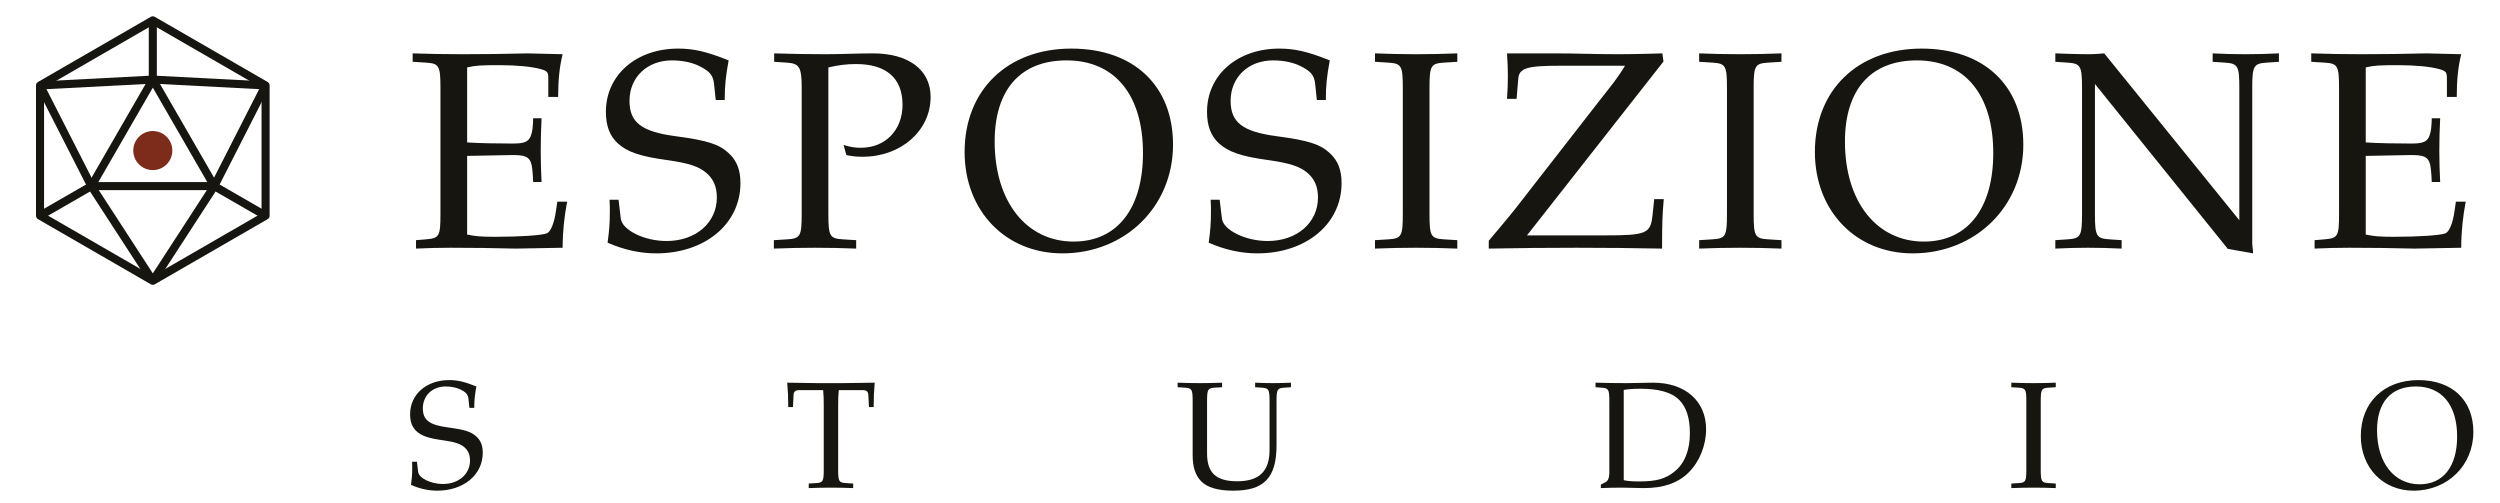
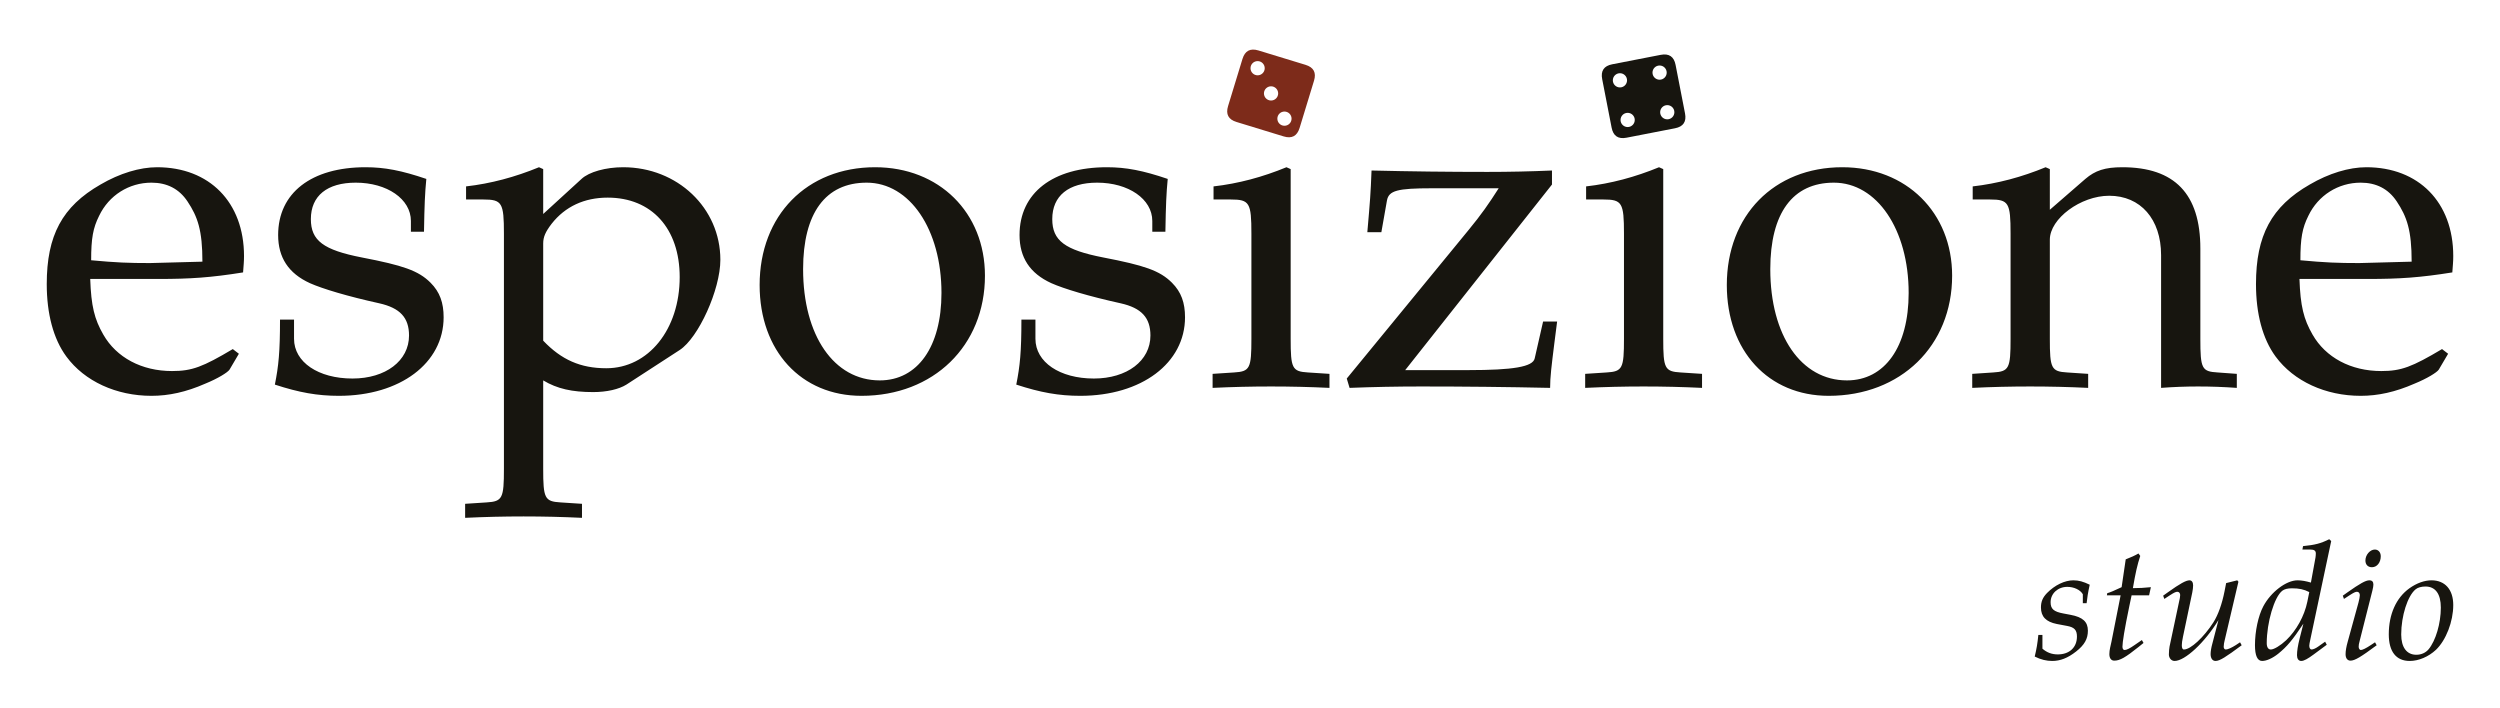
- <svg xmlns="http://www.w3.org/2000/svg" viewBox="-8 -19 890 179" role="img">
-   <g transform="translate(46.4 34.6) scale(0.4636)">
-     <polygon points="0.0 -100.0 -86.6 -50.0 -86.6 50.0 -0.0 100.0 86.6 50.0 86.6 -50.0" fill="none" stroke="#17150f" stroke-width="6.2" stroke-linejoin="round" />
-     <polygon points="0.0 -54.5 -47.2 27.3 47.2 27.3" fill="none" stroke="#17150f" stroke-width="6.2" stroke-linejoin="round" />
-     <line x1="0.0" y1="-54.5" x2="0.0" y2="-100.0" stroke="#17150f" stroke-width="6.2" />
-     <line x1="-47.2" y1="27.3" x2="-86.6" y2="50.0" stroke="#17150f" stroke-width="6.2" />
-     <line x1="47.2" y1="27.3" x2="86.6" y2="50.0" stroke="#17150f" stroke-width="6.2" />
-     <line x1="-86.6" y1="-50.0" x2="0.0" y2="-54.5" stroke="#17150f" stroke-width="6.2" />
-     <line x1="-86.6" y1="-50.0" x2="-47.2" y2="27.3" stroke="#17150f" stroke-width="6.2" />
-     <line x1="-0.0" y1="100.0" x2="-47.2" y2="27.3" stroke="#17150f" stroke-width="6.2" />
-     <line x1="-0.0" y1="100.0" x2="47.2" y2="27.3" stroke="#17150f" stroke-width="6.2" />
-     <line x1="86.6" y1="-50.0" x2="47.2" y2="27.3" stroke="#17150f" stroke-width="6.2" />
-     <line x1="86.6" y1="-50.0" x2="0.0" y2="-54.5" stroke="#17150f" stroke-width="6.2" />
-     <circle cx="0" cy="0" r="15.0" fill="#7d2b1a" />
-   </g>
-   <g transform="translate(136.7 69.2)">
-     <path transform="translate(0.00 0) scale(0.1 -0.1)" d="M22 662 70 659C116 656 121 648 121 569V120C121 41 117 34 70 30L34 27V-3C75 -1 116 0 157 0C234 0 312 -1 389 -3L556 0C556 58 562 112 572 164H537L532 130C526 87 513 56 499 51C478 44 405 39 315 39C263 39 245 41 216 47V327L376 330C420 330 439 326 446 293C450 271 451 234 451 234H481C479 271 478 308 478 345C478 384 479 422 481 461H451C451 461 451 428 446 409C438 375 419 371 376 371C326 371 260 372 216 375V642C247 649 264 650 333 650C390 650 446 645 478 636C502 629 505 625 505 602V537H540C540 597 545 645 556 689L432 692C355 690 277 689 200 689C141 689 81 690 22 692Z" fill="#17150f" />
-     <path transform="translate(68.60 0) scale(0.1 -0.1)" d="M24 484C24 435 37 399 66 372C100 341 146 325 243 312C320 301 355 289 381 267C407 245 419 217 419 179C419 89 344 24 240 24C160 24 82 63 77 104L69 171H37C38 153 38 137 38 131C38 85 36 63 30 18C87 -7 145 -20 203 -20C377 -20 503 85 503 230C503 277 490 310 462 336C427 369 385 382 273 397C151 413 108 446 108 523C108 607 171 667 259 667C298 667 335 659 362 644C395 627 406 612 409 583L415 526H447C447 579 451 613 461 667C381 699 336 709 281 709C132 709 24 615 24 484Z" fill="#17150f" />
-     <path transform="translate(128.60 0) scale(0.1 -0.1)" d="M22 -3C71 -1 119 0 168 0C217 0 266 -1 315 -3V27L267 30C221 33 216 41 216 120V642C251 650 280 654 314 654C422 654 480 604 480 509C480 419 419 356 332 356C311 356 296 358 270 366L280 330C304 325 318 324 338 324C475 324 580 417 580 537C580 633 502 692 375 692C318 692 262 689 205 689C144 689 84 690 23 692V662L68 659C113 656 121 643 121 569V120C121 41 116 33 70 30L22 27Z" fill="#17150f" />
-     <path transform="translate(196.50 0) scale(0.1 -0.1)" d="M22 341C22 131 168 -20 370 -20C594 -20 764 147 764 367C764 577 624 709 402 709C174 709 22 561 22 341ZM129 378C129 563 221 667 385 667C556 667 657 545 657 337C657 139 565 22 410 22C242 22 129 164 129 378Z" fill="#17150f" />
-     <path transform="translate(282.60 0) scale(0.1 -0.1)" d="M24 484C24 435 37 399 66 372C100 341 146 325 243 312C320 301 355 289 381 267C407 245 419 217 419 179C419 89 344 24 240 24C160 24 82 63 77 104L69 171H37C38 153 38 137 38 131C38 85 36 63 30 18C87 -7 145 -20 203 -20C377 -20 503 85 503 230C503 277 490 310 462 336C427 369 385 382 273 397C151 413 108 446 108 523C108 607 171 667 259 667C298 667 335 659 362 644C395 627 406 612 409 583L415 526H447C447 579 451 613 461 667C381 699 336 709 281 709C132 709 24 615 24 484Z" fill="#17150f" />
-     <path transform="translate(342.60 0) scale(0.1 -0.1)" d="M22 -3C71 -1 119 0 168 0C217 0 266 -1 315 -3V27L267 30C221 33 216 41 216 120V569C216 648 221 656 267 659L315 662V692C266 690 217 689 168 689C119 689 71 690 22 692V662L70 659C116 656 121 648 121 569V120C121 41 116 33 70 30L22 27Z" fill="#17150f" />
-     <path transform="translate(383.80 0) scale(0.1 -0.1)" d="M15 -3C119 -1 223 0 327 0C429 0 530 -1 632 -3C632 83 633 118 638 173H604L598 116C591 50 577 44 424 44H151L637 663L633 692C633 692 538 689 477 689C387 689 335 692 245 692H80C82 655 83 643 83 611C83 579 82 567 80 530H114L120 601C123 640 150 648 272 648H500C475 606 451 577 414 530L112 142C98 123 15 25 15 25Z" fill="#17150f" />
-     <path transform="translate(458.00 0) scale(0.1 -0.1)" d="M22 -3C71 -1 119 0 168 0C217 0 266 -1 315 -3V27L267 30C221 33 216 41 216 120V569C216 648 221 656 267 659L315 662V692C266 690 217 689 168 689C119 689 71 690 22 692V662L70 659C116 656 121 648 121 569V120C121 41 116 33 70 30L22 27Z" fill="#17150f" />
-     <path transform="translate(499.20 0) scale(0.1 -0.1)" d="M22 341C22 131 168 -20 370 -20C594 -20 764 147 764 367C764 577 624 709 402 709C174 709 22 561 22 341ZM129 378C129 563 221 667 385 667C556 667 657 545 657 337C657 139 565 22 410 22C242 22 129 164 129 378Z" fill="#17150f" />
-     <path transform="translate(585.30 0) scale(0.1 -0.1)" d="M17 -3C56 -1 94 0 133 0C173 0 213 -1 253 -3V27L209 30C163 33 158 42 158 120V583L631 -4L721 -20C721 -10 718 7 718 17V569C718 647 723 656 769 659L813 662V692C773 690 733 689 693 689C654 689 616 690 577 692V662L621 659C667 656 672 647 672 569V98L191 692C191 692 158 689 137 689C90 689 17 692 17 692V662L61 659C107 656 112 647 112 569V120C112 42 107 33 61 30L17 27Z" fill="#17150f" />
-     <path transform="translate(675.90 0) scale(0.1 -0.1)" d="M22 662 70 659C116 656 121 648 121 569V120C121 41 117 34 70 30L34 27V-3C75 -1 116 0 157 0C234 0 312 -1 389 -3L556 0C556 58 562 112 572 164H537L532 130C526 87 513 56 499 51C478 44 405 39 315 39C263 39 245 41 216 47V327L376 330C420 330 439 326 446 293C450 271 451 234 451 234H481C479 271 478 308 478 345C478 384 479 422 481 461H451C451 461 451 428 446 409C438 375 419 371 376 371C326 371 260 372 216 375V642C247 649 264 650 333 650C390 650 446 645 478 636C502 629 505 625 505 602V537H540C540 597 545 645 556 689L432 692C355 690 277 689 200 689C141 689 81 690 22 692Z" fill="#17150f" />
-   </g>
-   <g transform="translate(136.7 154.6)">
-     <path transform="translate(0.00 0) scale(0.054 -0.054)" d="M24 484C24 435 37 399 66 372C100 341 146 325 243 312C320 301 355 289 381 267C407 245 419 217 419 179C419 89 344 24 240 24C160 24 82 63 77 104L69 171H37C38 153 38 137 38 131C38 85 36 63 30 18C87 -7 145 -20 203 -20C377 -20 503 85 503 230C503 277 490 310 462 336C427 369 385 382 273 397C151 413 108 446 108 523C108 607 171 667 259 667C298 667 335 659 362 644C395 627 406 612 409 583L415 526H447C447 579 451 613 461 667C381 699 336 709 281 709C132 709 24 615 24 484Z" fill="#17150f" />
-     <path transform="translate(134.57 0) scale(0.054 -0.054)" d="M18 692C23 635 25 596 25 531H56L60 610C61 634 72 643 100 643H255C258 609 259 586 259 543V120C259 41 254 33 208 30L160 27V-3C209 -1 257 0 306 0C355 0 404 -1 453 -3V27L405 30C359 33 354 41 354 120V543C354 588 355 610 358 643H513C541 643 552 634 553 610L557 531H588C588 596 590 635 595 692L379 689H221Z" fill="#17150f" />
-     <path transform="translate(273.89 0) scale(0.054 -0.054)" d="M12 662 60 659C106 656 111 648 111 569V214C111 136 129 81 167 42C207 1 278 -20 378 -20C481 -20 550 1 595 47C642 94 664 169 664 280V569C664 647 669 656 715 659L759 662V692C719 690 679 689 639 689C600 689 562 690 523 692V662L567 659C613 656 618 647 618 569V249C618 108 550 42 405 42C266 42 206 97 206 225V569C206 648 211 656 257 659L305 662V692C256 690 207 689 158 689C109 689 61 690 12 692Z" fill="#17150f" />
-     <path transform="translate(422.12 0) scale(0.054 -0.054)" d="M22 662 62 659C108 656 113 647 113 569V95C113 66 104 44 88 36L57 20V-3C103 -1 150 0 196 0C244 0 293 -3 341 -3C469 -3 565 30 635 99C707 170 751 278 751 385C751 571 613 692 402 692C344 692 286 689 228 689C159 689 91 690 22 692ZM208 49V644C234 649 269 652 319 652C430 652 520 632 573 579C621 531 644 459 644 359C644 247 610 161 544 107C484 58 424 41 311 41C265 41 234 43 208 49Z" fill="#17150f" />
-     <path transform="translate(570.14 0) scale(0.054 -0.054)" d="M22 -3C71 -1 119 0 168 0C217 0 266 -1 315 -3V27L267 30C221 33 216 41 216 120V569C216 648 221 656 267 659L315 662V692C266 690 217 689 168 689C119 689 71 690 22 692V662L70 659C116 656 121 648 121 569V120C121 41 116 33 70 30L22 27Z" fill="#17150f" />
-     <path transform="translate(694.56 0) scale(0.054 -0.054)" d="M22 341C22 131 168 -20 370 -20C594 -20 764 147 764 367C764 577 624 709 402 709C174 709 22 561 22 341ZM129 378C129 563 221 667 385 667C556 667 657 545 657 337C657 139 565 22 410 22C242 22 129 164 129 378Z" fill="#17150f" />
+ <svg xmlns="http://www.w3.org/2000/svg" viewBox="-8.88 -99.21 641.76 181.68" width="641.76" height="181.68" role="img" aria-label="ESPOSIZIONE Studio">
+   <g fill-rule="evenodd">
+     <path d="M3.12 -26.28C3.12 -18.72 4.8 -12.24 8.16 -7.68C12.84 -1.32 21 2.4 30 2.4C34.44 2.4 38.88 1.44 43.8 -0.72C47.04 -2.04 49.56 -3.6 50.04 -4.32L52.44 -8.4L50.88 -9.6C43.2 -5.04 40.44 -3.96 35.28 -3.96C27.48 -3.96 21 -7.44 17.64 -13.32C15.36 -17.28 14.52 -20.64 14.28 -27.6H31.8C40.08 -27.6 45.24 -27.96 53.52 -29.28C53.64 -30.96 53.76 -32.04 53.76 -33.48C53.76 -47.28 44.88 -56.28 31.44 -56.28C27 -56.28 21.84 -54.72 16.92 -51.84C7.08 -46.2 3.12 -38.76 3.12 -26.28ZM14.52 -32.4C14.52 -38.04 15 -40.68 16.56 -43.8C19.08 -49.08 24.24 -52.32 30 -52.32C33.96 -52.32 37.08 -50.76 39.24 -47.52C41.88 -43.56 43.08 -40.08 43.08 -32.04L29.64 -31.68C24.12 -31.68 21 -31.8 14.52 -32.4Z M61.68 -0.48C67.92 1.56 72.6 2.4 78.12 2.4C93.84 2.4 105 -6 105 -17.76C105 -21.48 104.04 -24.24 101.64 -26.64C98.52 -29.76 94.56 -31.08 84 -33.12C74.16 -35.04 70.92 -37.44 70.92 -42.96C70.92 -48.96 75.12 -52.32 82.44 -52.32C90.48 -52.32 96.6 -48.12 96.6 -42.48V-39.72H99.96C100.08 -46.68 100.2 -49.56 100.56 -53.28C94.2 -55.44 89.88 -56.28 84.96 -56.28C71.04 -56.28 62.52 -49.68 62.52 -38.88C62.52 -33.12 65.16 -29.04 70.68 -26.52C73.92 -25.08 80.28 -23.16 88.44 -21.36C93.84 -20.16 96.12 -17.64 96.12 -13.08C96.12 -6.6 90.12 -2.04 81.6 -2.04C72.84 -2.04 66.6 -6.24 66.6 -12.24V-17.16H63C63 -8.88 62.64 -5.28 61.68 -0.48Z M110.52 30.12V33.72C115.56 33.48 120.48 33.36 125.52 33.36C130.56 33.36 135.48 33.48 140.52 33.72V30.12L135 29.76C130.92 29.52 130.56 28.68 130.56 21.12V-1.56C134.16 0.6 138 1.44 143.4 1.44C146.88 1.44 150 0.72 151.92 -0.48L165.6 -9.36C170.4 -12.48 176.04 -24.84 176.04 -32.52C176.04 -45.84 165 -56.28 151.08 -56.28C146.64 -56.28 142.32 -55.08 140.4 -53.28L130.56 -44.28V-55.8L129.48 -56.28C123.36 -53.76 117.12 -52.08 110.76 -51.36V-48H115.2C120 -48 120.48 -47.16 120.48 -39.24V21.12C120.48 28.68 120.12 29.52 116.04 29.76ZM130.56 -11.76V-36.72C130.56 -38.4 131.16 -39.72 132.72 -41.76C136.2 -46.2 141.12 -48.48 147.12 -48.48C158.4 -48.48 165.6 -40.56 165.6 -28.08C165.6 -14.64 157.56 -4.68 146.76 -4.68C140.16 -4.68 135.24 -6.84 130.56 -11.76Z M186.12 -26.04C186.12 -9.12 196.8 2.4 212.28 2.4C230.76 2.4 243.96 -10.44 243.96 -28.44C243.96 -44.64 232.2 -56.28 215.76 -56.28C198.24 -56.28 186.12 -43.92 186.12 -26.04ZM197.28 -30.12C197.28 -44.52 203.04 -52.32 213.6 -52.32C224.64 -52.32 232.8 -40.32 232.8 -24C232.8 -10.2 226.68 -1.56 216.96 -1.56C205.2 -1.56 197.28 -13.08 197.28 -30.12Z M252 -0.48C258.24 1.56 262.92 2.4 268.44 2.4C284.16 2.4 295.32 -6 295.32 -17.76C295.32 -21.48 294.36 -24.24 291.96 -26.64C288.84 -29.76 284.88 -31.08 274.32 -33.12C264.48 -35.04 261.24 -37.44 261.24 -42.96C261.24 -48.96 265.44 -52.32 272.76 -52.32C280.8 -52.32 286.92 -48.12 286.92 -42.48V-39.72H290.28C290.4 -46.68 290.52 -49.56 290.88 -53.28C284.52 -55.44 280.2 -56.28 275.28 -56.28C261.36 -56.28 252.84 -49.68 252.84 -38.88C252.84 -33.12 255.48 -29.04 261 -26.52C264.24 -25.08 270.6 -23.16 278.76 -21.36C284.16 -20.16 286.44 -17.64 286.44 -13.08C286.44 -6.6 280.44 -2.04 271.92 -2.04C263.16 -2.04 256.92 -6.24 256.92 -12.24V-17.16H253.32C253.32 -8.88 252.96 -5.28 252 -0.48Z M302.4 0.36C307.44 0.12 312.36 0 317.4 0C322.44 0 327.36 0.12 332.4 0.36V-3.24L326.88 -3.6C322.8 -3.84 322.44 -4.68 322.44 -12.24V-55.8L321.36 -56.28C315.24 -53.76 309 -52.08 302.64 -51.36V-48H307.08C311.88 -48 312.36 -47.16 312.36 -39.24V-12.24C312.36 -4.68 312 -3.84 307.92 -3.6L302.4 -3.24Z M336.84 -2.04 337.56 0.36C343.68 0.12 349.8 0 355.92 0C366.96 0 378 0.12 389.04 0.36C389.04 -2.4 389.4 -5.28 390.12 -11.04L390.84 -16.68H387.24L385.08 -7.2C384.6 -5.04 379.56 -4.2 368.04 -4.2H351.84L389.52 -51.84V-55.44C384 -55.2 378.48 -55.08 372.96 -55.08C363 -55.08 353.16 -55.2 343.2 -55.44C342.96 -49.32 342.84 -47.88 342.12 -39.6H345.72L347.16 -47.76C347.64 -50.28 349.8 -50.88 358.68 -50.88H375.84C373.32 -46.92 371.4 -44.16 368.04 -40.08Z M398.04 0.36C403.08 0.12 408 0 413.04 0C418.08 0 423 0.12 428.04 0.36V-3.24L422.52 -3.6C418.44 -3.84 418.08 -4.68 418.08 -12.24V-55.8L417 -56.28C410.88 -53.76 404.64 -52.08 398.28 -51.36V-48H402.72C407.52 -48 408 -47.16 408 -39.24V-12.24C408 -4.68 407.64 -3.84 403.56 -3.6L398.04 -3.24Z M434.4 -26.04C434.4 -9.12 445.08 2.4 460.56 2.4C479.04 2.4 492.24 -10.44 492.24 -28.44C492.24 -44.64 480.48 -56.28 464.04 -56.28C446.52 -56.28 434.4 -43.92 434.4 -26.04ZM445.56 -30.12C445.56 -44.52 451.32 -52.32 461.88 -52.32C472.92 -52.32 481.08 -40.32 481.08 -24C481.08 -10.2 474.96 -1.56 465.24 -1.56C453.48 -1.56 445.56 -13.08 445.56 -30.12Z M497.4 0.36C502.32 0.12 507.36 0 512.28 0C517.2 0 522.24 0.12 527.16 0.36V-3.24L521.76 -3.6C517.68 -3.84 517.32 -4.68 517.32 -12.24V-37.68C517.32 -43.08 525.24 -48.96 532.56 -48.96C540.6 -48.96 545.88 -42.96 545.88 -33.72V0.36C549 0.12 552.24 0 555.36 0C558.72 0 561.96 0.12 565.32 0.36V-3.24L560.4 -3.6C556.32 -3.84 555.96 -4.56 555.96 -12.24V-35.4C555.96 -49.44 549.36 -56.28 535.92 -56.28C531.48 -56.28 528.96 -55.44 526.44 -53.28L517.32 -45.36V-55.8L516.24 -56.28C510.12 -53.76 503.88 -52.08 497.52 -51.36V-48H501.96C506.76 -48 507.24 -47.16 507.24 -39.24V-12.24C507.24 -4.68 506.88 -3.84 502.8 -3.6L497.4 -3.24Z M570.24 -26.28C570.24 -18.72 571.92 -12.24 575.28 -7.68C579.96 -1.32 588.12 2.4 597.12 2.4C601.56 2.4 606 1.44 610.92 -0.72C614.16 -2.04 616.68 -3.6 617.16 -4.32L619.56 -8.4L618 -9.6C610.32 -5.04 607.56 -3.96 602.4 -3.96C594.6 -3.96 588.12 -7.44 584.76 -13.32C582.48 -17.28 581.64 -20.64 581.4 -27.6H598.92C607.2 -27.6 612.36 -27.96 620.64 -29.28C620.76 -30.96 620.88 -32.04 620.88 -33.48C620.88 -47.28 612 -56.28 598.56 -56.28C594.12 -56.28 588.96 -54.72 584.04 -51.84C574.2 -46.2 570.24 -38.76 570.24 -26.28ZM581.64 -32.4C581.64 -38.04 582.12 -40.68 583.68 -43.8C586.2 -49.08 591.36 -52.32 597.12 -52.32C601.08 -52.32 604.2 -50.76 606.36 -47.52C609 -43.56 610.2 -40.08 610.2 -32.04L596.76 -31.68C591.24 -31.68 588.12 -31.8 581.64 -32.4Z" fill="#17150f" />
+     <path d="M310.07 -84.09Q311.03 -87.21 314.15 -86.26L326.27 -82.56Q329.39 -81.6 328.43 -78.48L324.73 -66.36Q323.77 -63.24 320.65 -64.19L308.53 -67.9Q305.41 -68.85 306.37 -71.97ZM312.13 -81.7a1.82 1.82 0 1 0 3.65 0a1.82 1.82 0 1 0 -3.65 0ZM315.58 -75.23a1.82 1.82 0 1 0 3.65 0a1.82 1.82 0 1 0 -3.65 0ZM319.02 -68.75a1.82 1.82 0 1 0 3.65 0a1.82 1.82 0 1 0 -3.65 0Z" fill="#7d2b1a" />
+     <path d="M402.41 -78.88Q401.78 -82.09 404.99 -82.71L417.43 -85.13Q420.63 -85.75 421.25 -82.55L423.67 -70.11Q424.3 -66.9 421.09 -66.28L408.65 -63.86Q405.45 -63.24 404.83 -66.44ZM405.14 -78.59a1.82 1.82 0 1 0 3.65 0a1.82 1.82 0 1 0 -3.65 0ZM415.32 -80.57a1.82 1.82 0 1 0 3.65 0a1.82 1.82 0 1 0 -3.65 0ZM407.12 -68.42a1.82 1.82 0 1 0 3.65 0a1.82 1.82 0 1 0 -3.65 0ZM417.29 -70.4a1.82 1.82 0 1 0 3.65 0a1.82 1.82 0 1 0 -3.65 0Z" fill="#17150f" />
+     <path d="M513.44 69.33C515.04 70.13 516.47 70.46 517.94 70.46C520 70.46 521.93 69.71 524.07 68.03C526.21 66.35 527.09 64.79 527.09 62.69C527.09 60.42 525.79 59.21 522.64 58.62L520.84 58.28C518.32 57.82 517.52 57.11 517.52 55.38C517.52 53.16 519.37 51.44 521.8 51.44C523.52 51.44 525.12 52.19 525.79 53.33V55.64H526.76C526.93 54.17 527.09 53.03 527.56 50.89C525.92 50.09 524.74 49.76 523.36 49.76C521.17 49.76 518.61 50.97 516.59 53.03C515.5 54.17 515.04 55.22 515.04 56.73C515.04 59.08 516.34 60.42 519.11 60.97L521.76 61.47C523.61 61.81 524.28 62.52 524.28 64.2C524.28 66.98 522.35 68.78 519.37 68.78C517.85 68.78 516.59 68.32 515.42 67.31V63.78H514.37C514.16 65.93 513.91 67.4 513.44 69.33Z M531.97 53.62H535.49L533.14 65.51C532.93 66.56 532.6 67.61 532.6 68.7C532.6 69.75 533.06 70.38 533.86 70.38C535.33 70.38 536.75 69.54 540.07 66.89C540.83 66.3 540.58 66.47 541.37 65.84L540.95 65.09L539.06 66.39C537.8 67.27 537.01 67.65 536.5 67.65C536.17 67.65 535.96 67.31 535.96 66.81C535.96 65.72 536.46 62.44 537.76 56.22L538.31 53.62H542.8L543.26 51.52C541.67 51.69 540.24 51.77 538.64 51.77C539.32 47.82 539.78 45.77 540.53 43.5L540.07 42.87C539.23 43.37 538.1 43.88 536.8 44.38L535.75 51.52C533.9 52.4 532.81 52.86 532.05 53.07Z M546.41 53.7 546.71 54.54 548.05 53.66C549.27 52.86 549.69 52.7 550.07 52.7C550.49 52.7 550.78 53.07 550.78 53.54C550.78 53.75 550.74 54.08 550.7 54.29L548.05 66.77C547.97 67.19 547.88 68.11 547.88 68.78C547.88 69.71 548.51 70.46 549.35 70.46C552 70.46 557.08 65.76 560.61 59.96L559.06 65.93C558.76 66.98 558.59 68.03 558.59 68.7C558.59 69.75 559.06 70.46 559.85 70.46C560.95 70.46 562.5 69.45 566.57 66.43L566.15 65.67L565.06 66.39C564.01 67.06 563 67.52 562.5 67.52C562.16 67.52 561.95 67.23 561.95 66.81C561.95 66.26 562.08 65.63 562.21 65.13L565.73 50.13L565.44 49.76L562.58 50.47L562.16 52.61C561.53 55.8 560.53 58.62 559.31 60.55C556.83 64.41 553.47 67.52 551.75 67.52C551.37 67.52 551.2 67.14 551.2 66.43C551.2 65.8 551.29 65.34 551.5 64.25L553.89 52.86C554.02 52.19 554.1 51.6 554.1 51.06C554.1 50.26 553.76 49.76 553.18 49.76C552.29 49.76 550.74 50.6 547.59 52.86Z M569.98 66.39C569.98 69.12 570.61 70.46 571.82 70.46C572.96 70.46 574.51 69.75 575.94 68.61C578.21 66.77 579.59 65.13 582.41 60.89L581.44 64.71C580.98 66.56 580.77 67.9 580.77 68.99C580.77 69.87 581.15 70.46 581.86 70.46C582.58 70.46 583.58 69.87 585.01 68.82L588.41 66.3L587.99 65.51L586.15 66.81C585.56 67.23 584.89 67.52 584.51 67.52C584.17 67.52 583.92 67.14 583.92 66.56C583.92 66.22 584 65.84 584.26 64.62L589.55 39.68L589.04 39.21C586.86 40.31 585.35 40.68 582.32 40.98L582.16 41.86H584.17C585.18 41.86 585.6 42.15 585.6 42.87C585.6 43.2 585.56 43.58 585.52 43.88L584.34 50.34C583.08 49.97 581.95 49.76 580.9 49.76C578 49.76 574.05 52.78 572.12 56.43C570.82 58.87 569.98 62.86 569.98 66.39ZM573 65.88C573 60.59 574.93 54.04 576.99 52.44C577.54 52.02 578.33 51.81 579.47 51.81C581.32 51.81 582.53 52.07 583.92 52.78L583.42 55.26C582.66 58.95 580.6 62.65 578 65.13C576.53 66.51 574.85 67.52 574.05 67.52C573.38 67.52 573 66.93 573 65.88Z M592.53 53.7 592.82 54.54 594.17 53.66C595.39 52.86 595.81 52.7 596.18 52.7C596.6 52.7 596.9 53.07 596.9 53.58C596.9 53.91 596.73 54.8 596.56 55.43L593.79 65.51C593.41 66.85 593.24 67.9 593.24 68.74C593.24 69.75 593.71 70.38 594.5 70.38C595.6 70.38 597.15 69.45 601.22 66.43L600.8 65.67L599.71 66.39C598.45 67.23 597.57 67.65 597.15 67.65C596.86 67.65 596.6 67.27 596.6 66.81C596.6 66.39 596.65 66.05 596.9 65.13L600.13 52.36C600.3 51.65 600.38 51.23 600.38 50.85C600.38 50.13 600.05 49.76 599.33 49.76C598.41 49.76 596.9 50.6 593.71 52.86ZM598.33 44.67C598.33 45.72 598.96 46.4 600.01 46.4C601.31 46.4 602.27 45.18 602.27 43.58C602.27 42.57 601.64 41.86 600.76 41.86C599.5 41.86 598.33 43.25 598.33 44.67Z M604.33 63.62C604.33 68.07 606.22 70.46 609.71 70.46C612.02 70.46 614.54 69.37 616.43 67.61C619.03 65.13 620.88 60.34 620.88 56.1C620.88 52.15 618.78 49.76 615.29 49.76C613.49 49.76 611.51 50.47 609.62 51.81C606.22 54.25 604.33 58.49 604.33 63.62ZM607.52 63.66C607.52 58.91 609.16 53.75 611.22 52.07C611.77 51.6 612.73 51.35 613.74 51.35C616.3 51.35 617.69 53.24 617.69 56.77C617.69 60.8 616.39 65.25 614.54 67.48C613.78 68.36 612.69 68.87 611.39 68.87C608.95 68.87 607.52 66.98 607.52 63.66Z" fill="#17150f" />
  </g>
</svg>
